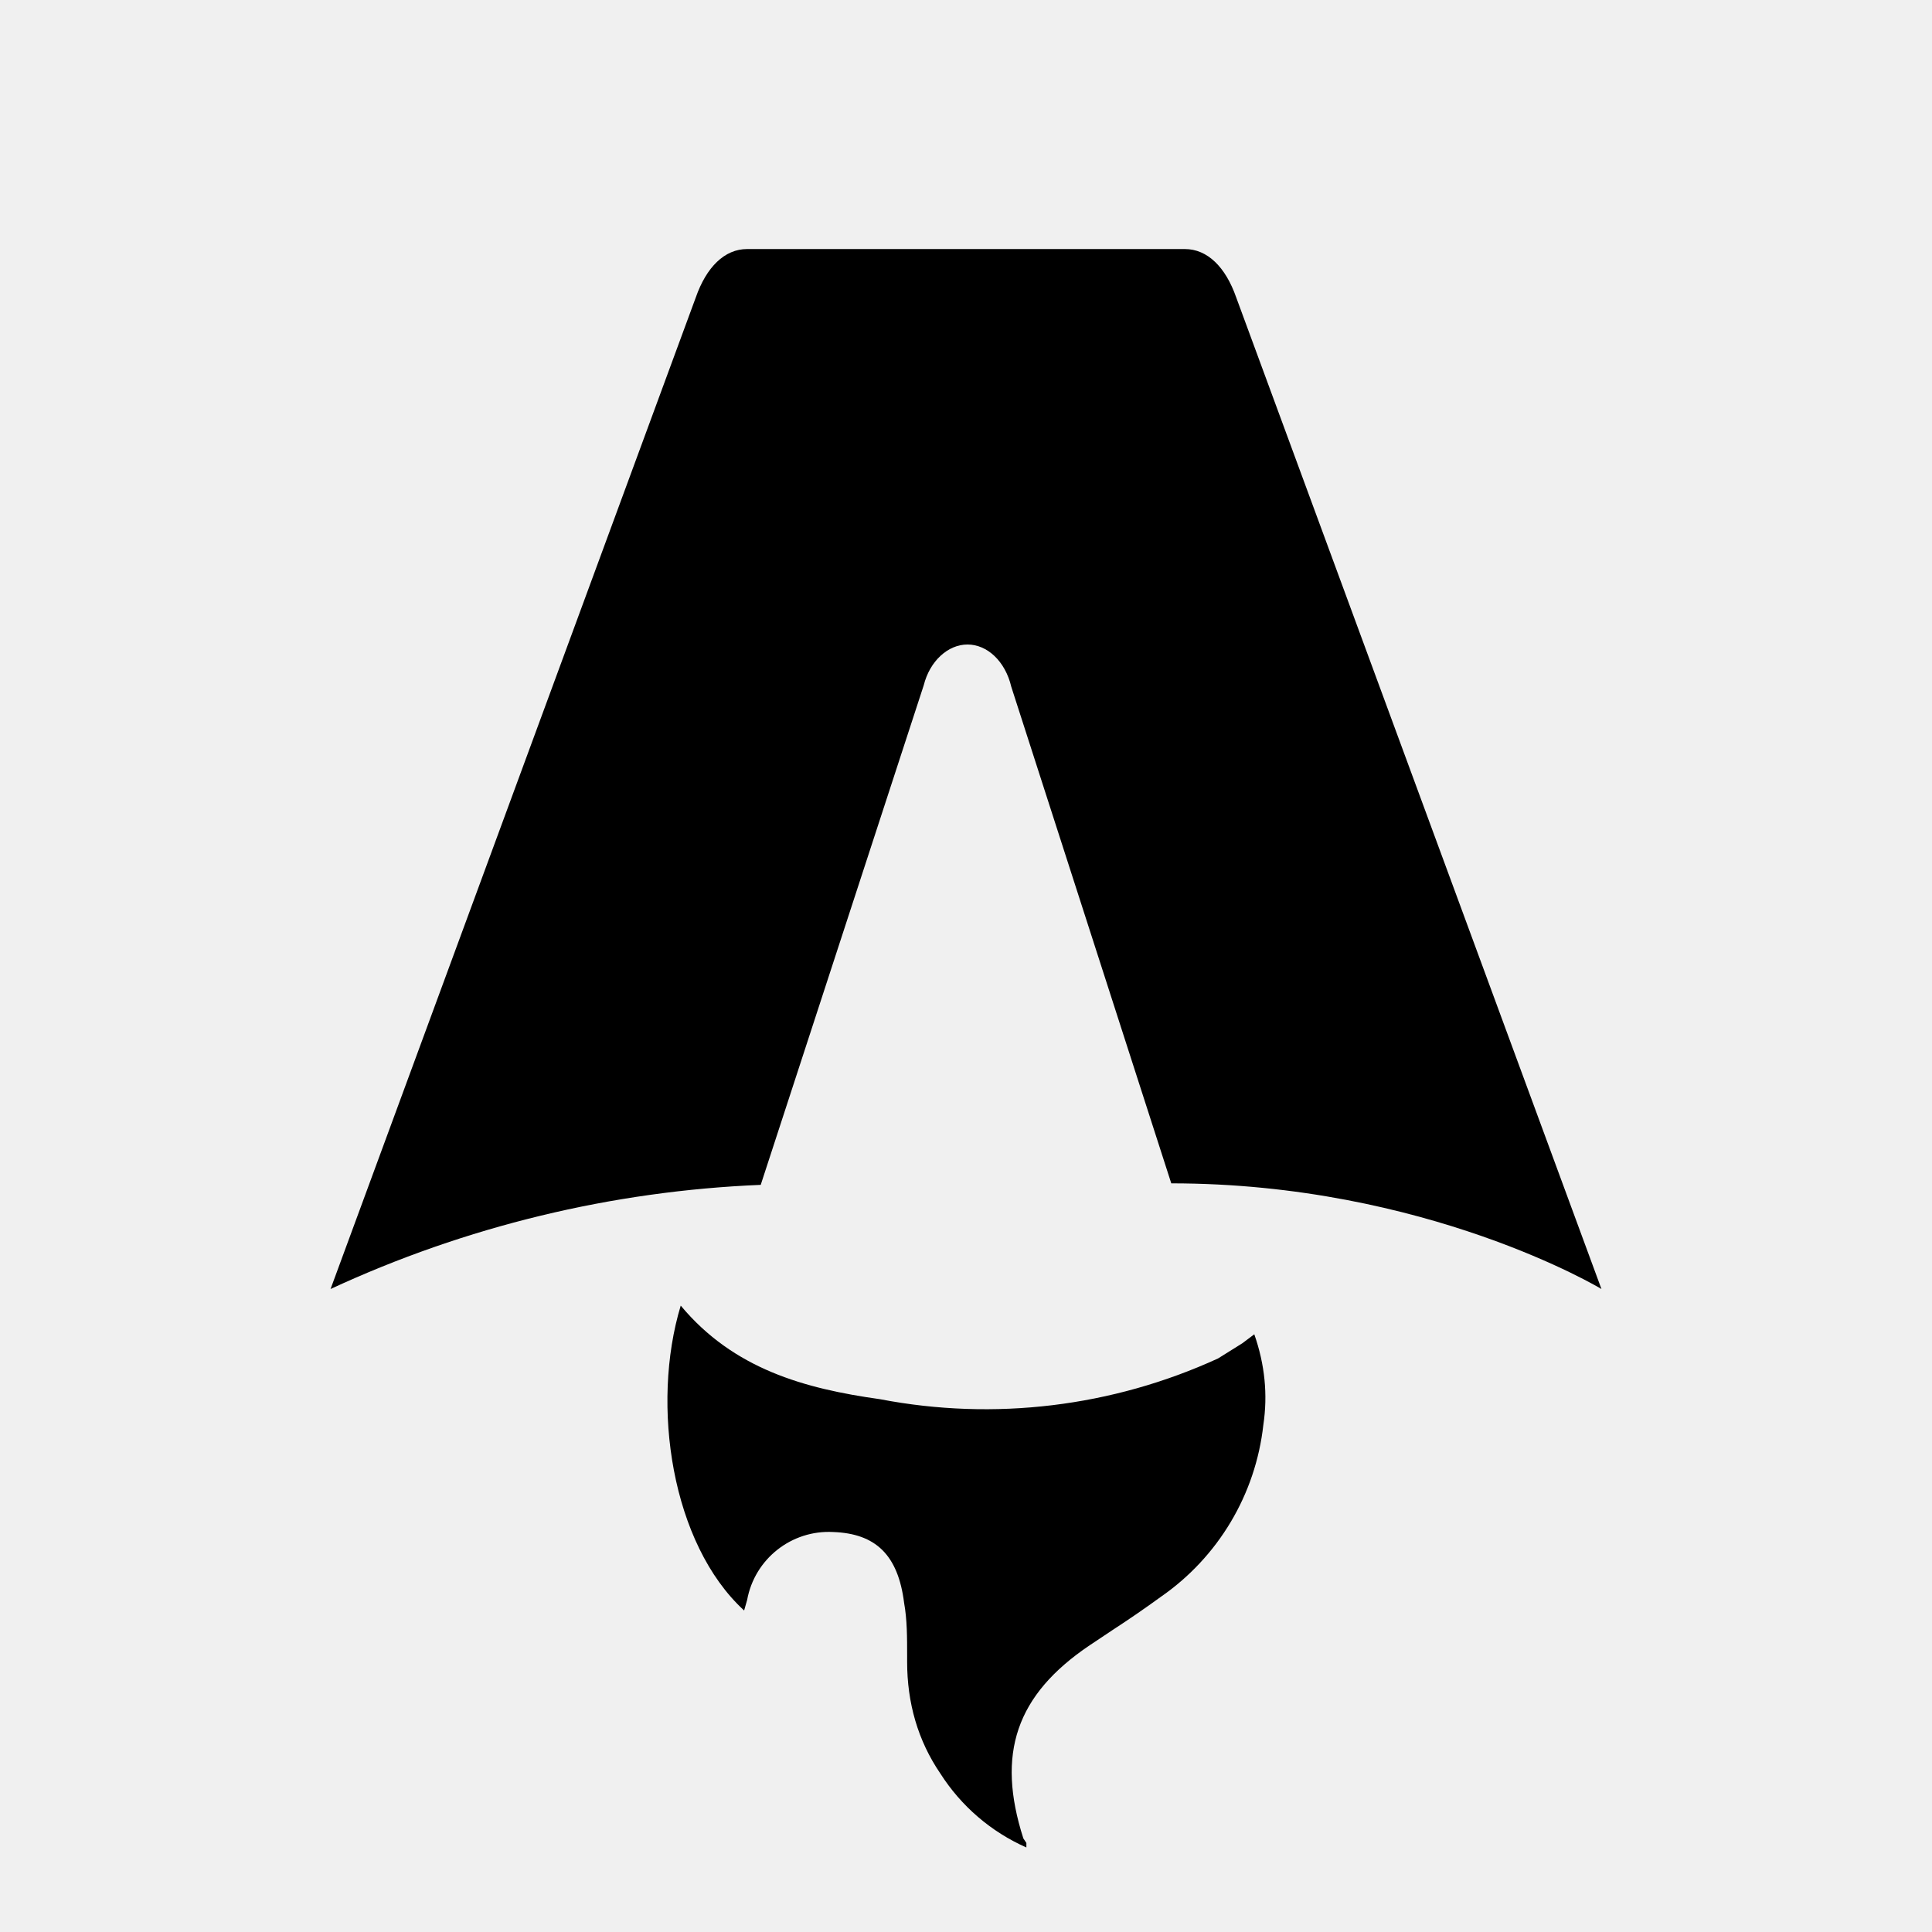
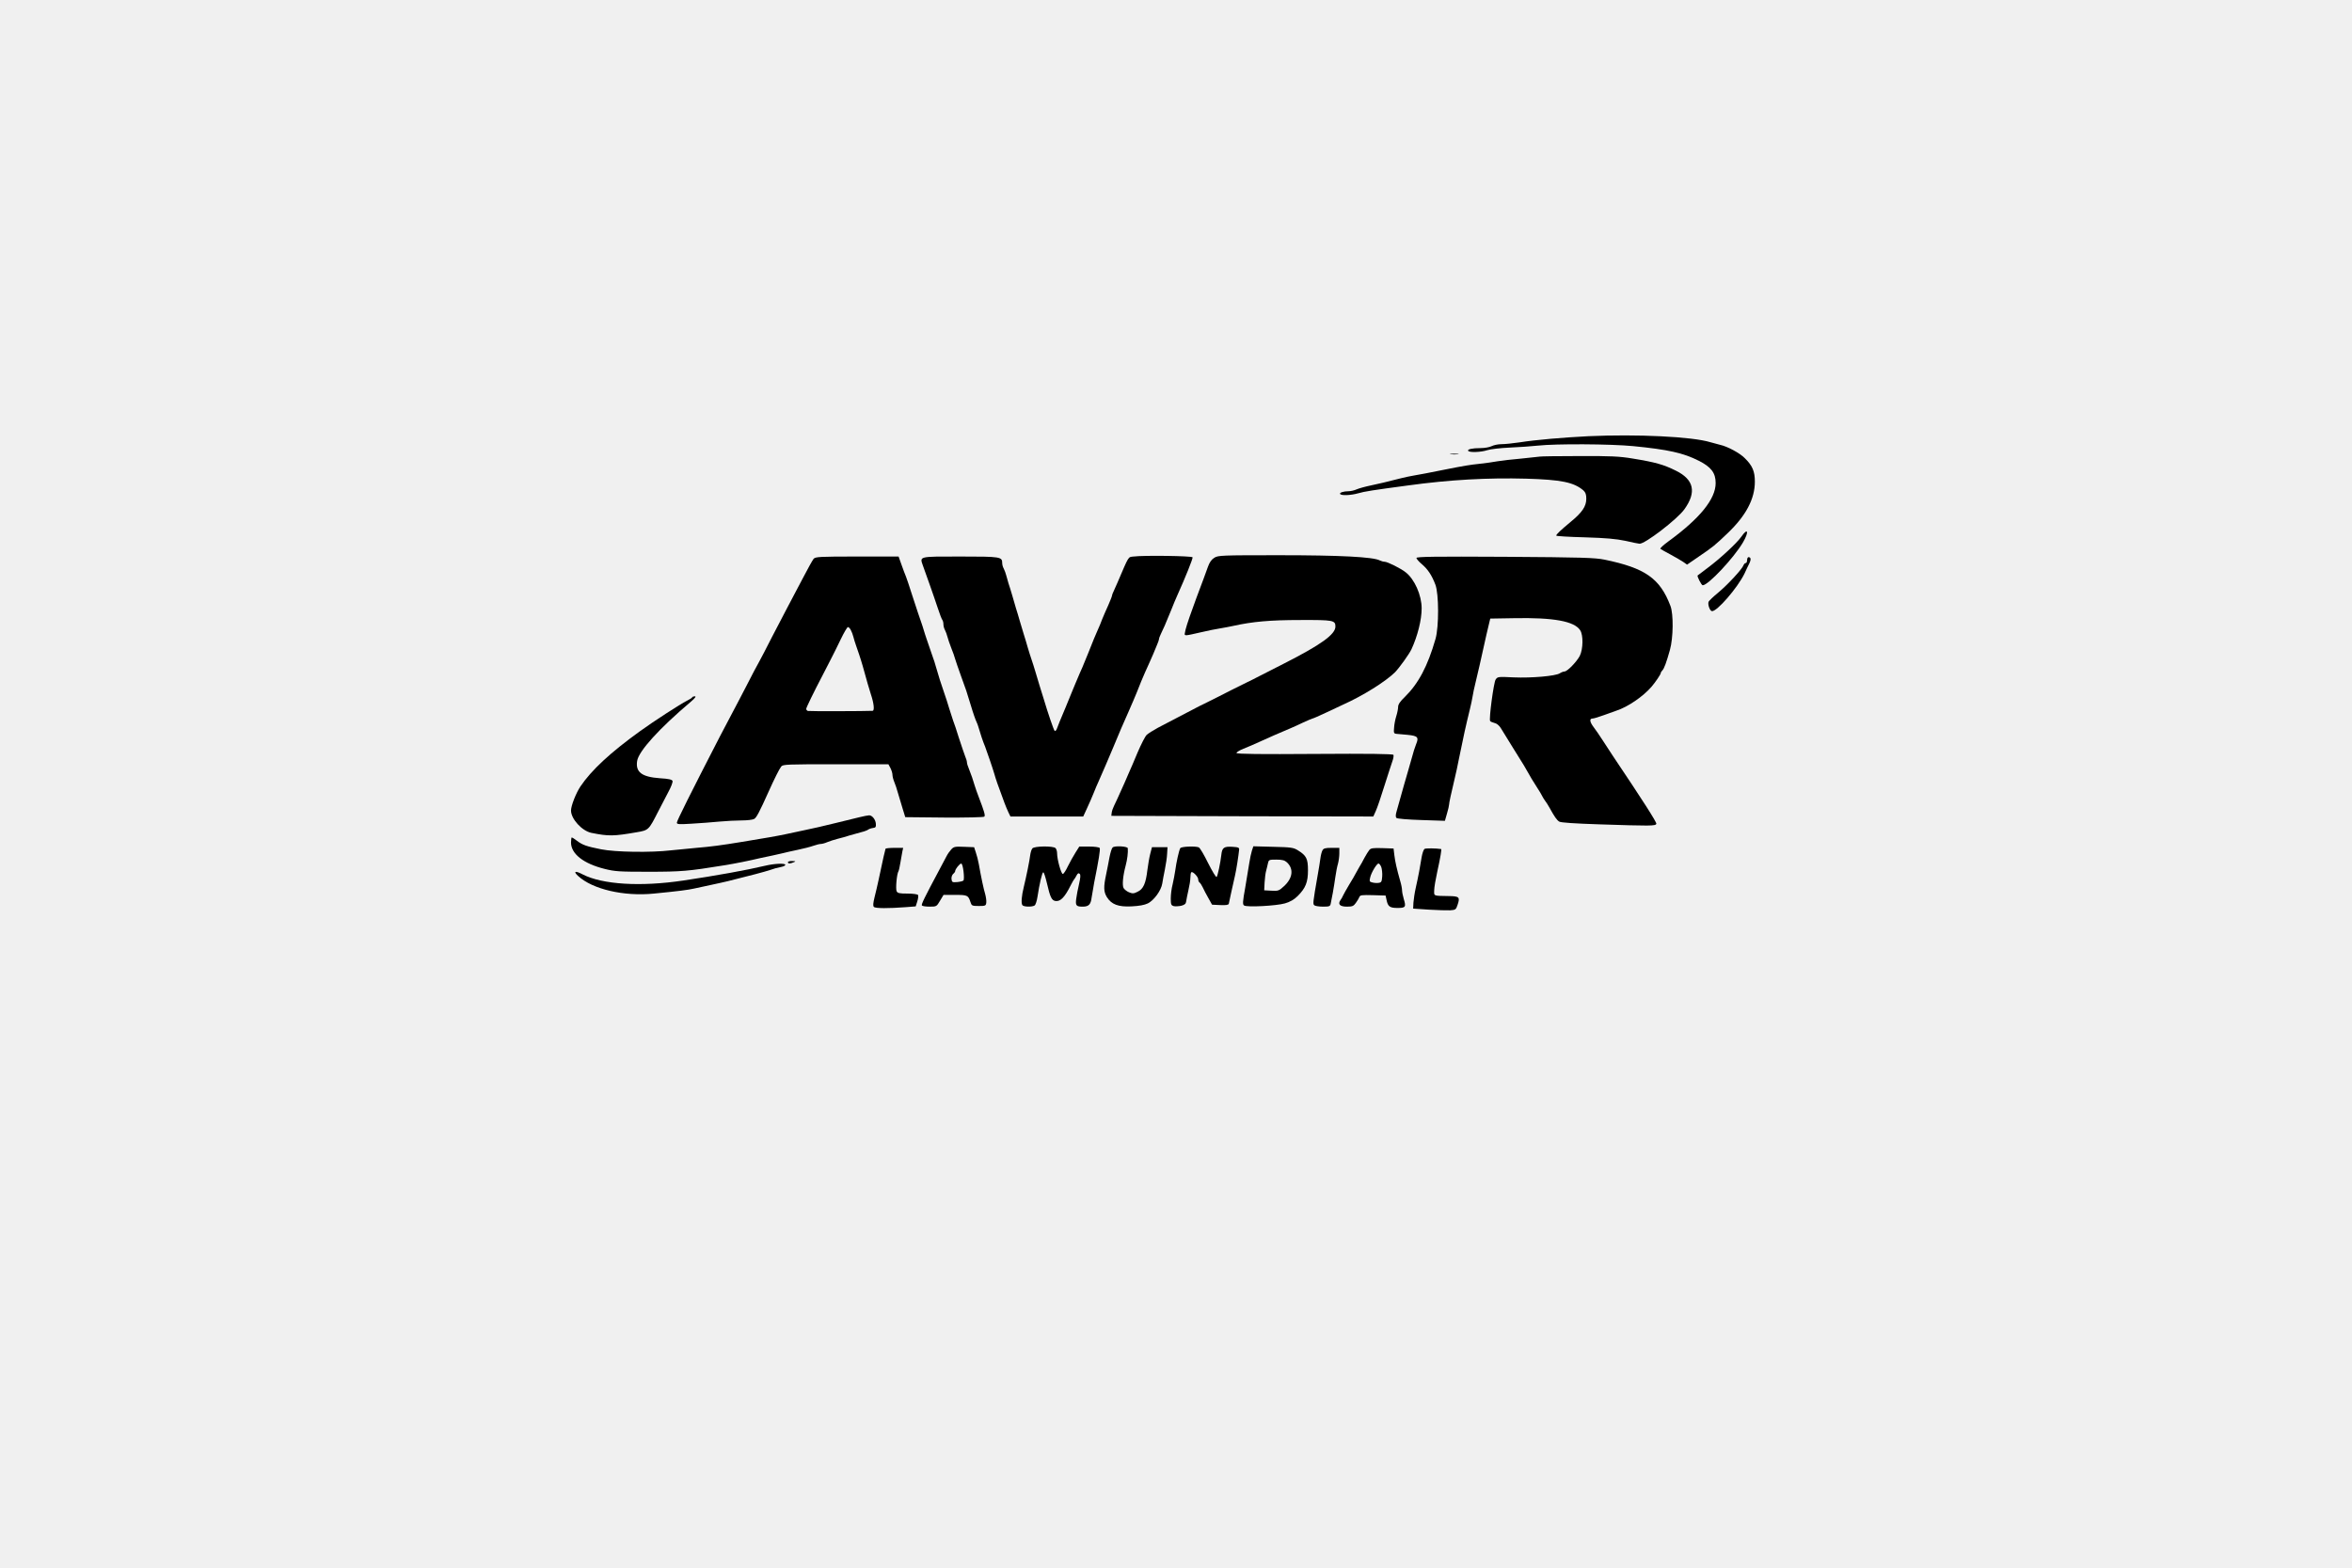
- <svg xmlns="http://www.w3.org/2000/svg" fill="none" viewBox="0 0 128 128">
-   <path d="M50.4 78.5a75.1 75.1 0 0 0-28.5 6.9l24.2-65.7c.7-2 1.9-3.2 3.4-3.2h29c1.5 0 2.7 1.2 3.4 3.2l24.2 65.7s-11.6-7-28.5-7L67 45.5c-.4-1.7-1.6-2.8-2.9-2.8-1.3 0-2.5 1.1-2.9 2.7L50.4 78.5Zm-1.1 28.2Zm-4.2-20.2c-2 6.6-.6 15.8 4.2 20.2a17.5 17.5 0 0 1 .2-.7 5.5 5.5 0 0 1 5.7-4.5c2.8.1 4.3 1.5 4.7 4.7.2 1.1.2 2.3.2 3.5v.4c0 2.7.7 5.2 2.2 7.4a13 13 0 0 0 5.7 4.9v-.3l-.2-.3c-1.8-5.6-.5-9.5 4.4-12.8l1.5-1a73 73 0 0 0 3.2-2.2 16 16 0 0 0 6.8-11.4c.3-2 .1-4-.6-6l-.8.6-1.6 1a37 37 0 0 1-22.4 2.7c-5-.7-9.7-2-13.2-6.2Z" />
-   <style>
-         path { fill: #000; }
-         @media (prefers-color-scheme: dark) {
-             path { fill: #FFF; }
-         }
-     </style>
+ <svg xmlns="http://www.w3.org/2000/svg" version="1.0" width="1800pt" height="1200pt" viewBox="0 0 1800 1200" preserveAspectRatio="xMidYMid meet">
+   <g transform="translate(0,1200) scale(0.1,-0.1)" fill="#000000" stroke="none">
+     <path d="M12155 8661 c-195 -10 -398 -27 -525 -47 -53 -8 -116 -14 -140 -14 -25 0 -58 -7 -74 -15 -15 -8 -54 -15 -85 -15 -65 0 -103 -9 -95 -21 8 -14 98 -11 146 5 24 8 102 17 173 20 72 3 168 10 215 15 135 15 556 13 730 -4 265 -26 383 -52 501 -112 95 -48 129 -93 129 -171 0 -122 -121 -271 -363 -447 -37 -27 -64 -52 -60 -56 5 -4 40 -24 78 -44 39 -21 83 -47 98 -57 l28 -20 89 61 c109 74 124 86 223 181 139 133 207 261 207 393 0 79 -18 122 -77 180 -38 39 -133 90 -189 102 -16 4 -49 13 -74 20 -141 43 -562 63 -935 46z" />
+     <path d="M11103 8523 c15 -2 39 -2 55 0 15 2 2 4 -28 4 -30 0 -43 -2 -27 -4z" />
+     <path d="M11785 8505 c-5 -1 -68 -8 -140 -15 -71 -6 -155 -16 -185 -21 -30 -6 -91 -14 -135 -19 -77 -8 -119 -15 -270 -45 -118 -24 -188 -37 -235 -45 -25 -4 -67 -13 -95 -20 -131 -33 -155 -39 -230 -55 -44 -9 -95 -23 -113 -31 -18 -8 -45 -14 -60 -14 -39 0 -73 -11 -66 -21 8 -14 81 -11 138 5 48 14 111 24 381 60 318 44 614 60 905 52 268 -8 364 -27 438 -90 16 -15 22 -30 22 -63 0 -59 -31 -105 -120 -178 -78 -65 -110 -95 -110 -105 0 -4 98 -10 218 -13 165 -5 240 -12 312 -27 52 -12 100 -22 107 -22 40 -4 290 188 344 264 94 131 73 227 -65 295 -94 47 -158 65 -331 93 -101 17 -167 20 -410 19 -159 0 -294 -2 -300 -4z" />
+     <path d="M13326 7891 c-34 -48 -157 -163 -256 -237 -41 -31 -76 -57 -78 -59 -6 -5 29 -75 39 -75 42 0 237 208 308 328 48 82 38 117 -13 43z" />
+     <path d="M8675 7740 c-43 -5 -33 10 -123 -200 -8 -19 -21 -48 -28 -63 -8 -16 -14 -32 -14 -37 0 -5 -13 -37 -28 -72 -16 -35 -37 -83 -47 -108 -9 -25 -24 -61 -33 -80 -21 -47 -35 -81 -72 -175 -18 -44 -39 -95 -46 -112 -14 -30 -22 -50 -58 -135 -7 -18 -18 -44 -24 -58 -6 -14 -27 -65 -47 -115 -21 -49 -41 -99 -46 -110 -5 -11 -13 -33 -19 -49 -6 -17 -14 -25 -19 -20 -8 9 -51 135 -85 249 -10 33 -24 78 -31 100 -7 22 -20 67 -30 100 -10 33 -23 76 -30 95 -7 19 -20 62 -30 95 -9 33 -23 78 -30 100 -6 22 -20 67 -30 100 -9 33 -23 78 -30 100 -6 22 -20 67 -29 100 -10 33 -22 74 -28 90 -5 17 -13 44 -17 60 -4 17 -13 40 -19 52 -7 12 -12 31 -12 42 0 49 -10 51 -321 51 -324 0 -311 3 -285 -72 8 -23 31 -88 51 -143 20 -55 47 -136 62 -180 14 -44 30 -84 34 -89 5 -6 9 -21 9 -34 0 -13 5 -33 12 -45 6 -12 15 -35 19 -52 4 -16 17 -55 29 -85 12 -30 26 -68 30 -85 5 -16 24 -73 43 -125 45 -123 40 -109 77 -230 17 -58 37 -114 43 -125 5 -11 14 -33 18 -50 8 -30 32 -103 48 -140 11 -28 61 -174 71 -210 11 -39 23 -75 77 -220 8 -22 22 -55 30 -72 l16 -33 278 0 279 0 29 63 c16 34 39 87 51 117 12 30 28 69 36 85 47 106 67 154 114 265 58 139 61 147 118 275 22 50 50 115 62 145 26 68 42 104 63 153 23 49 44 99 62 139 7 18 21 49 29 70 9 20 16 41 16 46 0 6 6 23 14 39 18 36 37 79 77 178 17 44 40 98 50 120 60 133 119 280 116 289 -4 11 -375 16 -452 6z" />
+     <path d="M9294 7731 c-22 -13 -37 -35 -49 -68 -9 -26 -24 -66 -32 -88 -26 -68 -45 -119 -58 -155 -7 -19 -19 -53 -27 -75 -37 -101 -57 -163 -61 -195 -2 -18 2 -18 123 10 52 12 119 26 148 30 29 5 74 13 100 19 148 33 285 45 513 45 253 1 269 -2 269 -50 0 -60 -110 -139 -393 -283 -106 -54 -201 -102 -212 -108 -11 -6 -42 -22 -70 -35 -27 -14 -84 -42 -125 -62 -41 -21 -82 -42 -90 -46 -9 -4 -49 -24 -90 -45 -41 -20 -82 -40 -90 -45 -13 -6 -98 -51 -289 -151 -35 -19 -73 -43 -85 -54 -12 -11 -43 -72 -70 -135 -26 -63 -54 -128 -62 -145 -7 -16 -25 -57 -39 -90 -47 -105 -67 -149 -80 -175 -7 -14 -15 -36 -17 -50 l-3 -25 1003 -3 1002 -2 19 42 c11 24 41 111 66 193 26 83 54 167 61 188 8 21 11 43 8 49 -5 7 -187 10 -602 7 -413 -3 -596 -1 -599 7 -2 5 23 21 54 33 32 13 87 36 123 53 83 38 141 63 233 102 17 7 62 27 99 45 37 17 70 31 73 31 4 0 50 20 103 45 53 25 113 53 132 62 150 67 324 176 396 247 33 34 108 138 126 176 47 102 78 225 78 313 0 101 -54 223 -122 276 -37 30 -140 81 -161 81 -10 0 -27 5 -37 10 -50 27 -306 40 -769 40 -441 0 -468 -1 -497 -19z" />
+     <path d="M6227 7723 c-8 -10 -47 -79 -85 -153 -39 -74 -91 -173 -116 -220 -25 -47 -79 -150 -120 -230 -40 -80 -84 -163 -96 -185 -13 -22 -58 -107 -100 -190 -43 -82 -88 -170 -101 -193 -13 -24 -58 -110 -100 -190 -224 -435 -329 -645 -329 -659 0 -13 16 -14 113 -8 61 3 156 11 211 16 54 5 132 9 173 9 41 0 83 5 94 11 18 9 41 53 111 209 43 96 83 176 97 193 13 16 45 17 417 17 l403 0 16 -30 c8 -16 15 -39 15 -50 0 -12 6 -36 13 -53 8 -18 21 -57 29 -87 9 -30 25 -84 36 -120 l20 -65 298 -3 c166 -1 302 2 307 7 9 9 -1 41 -43 151 -12 30 -25 69 -30 85 -11 39 -29 91 -46 133 -8 18 -14 39 -14 47 0 8 -6 29 -14 47 -7 18 -28 80 -47 138 -18 58 -38 119 -45 135 -6 17 -19 57 -29 90 -10 33 -28 92 -42 130 -22 63 -36 107 -63 200 -4 17 -14 46 -21 65 -6 19 -17 51 -24 70 -7 19 -18 51 -24 70 -7 19 -16 49 -21 65 -5 17 -14 46 -21 65 -6 19 -17 51 -24 70 -7 19 -27 82 -46 140 -18 58 -39 119 -45 135 -7 17 -23 58 -35 93 l-22 62 -317 0 c-289 0 -318 -2 -333 -17z m284 -545 c7 -13 16 -36 20 -53 4 -16 13 -46 20 -65 6 -19 17 -51 24 -70 7 -19 19 -60 28 -90 29 -106 49 -175 62 -215 23 -68 29 -125 13 -126 -49 -3 -485 -4 -495 -1 -7 2 -13 9 -13 16 0 9 56 125 129 264 10 20 35 69 55 107 20 39 57 112 81 163 24 50 49 92 54 92 6 0 16 -10 22 -22z" />
+     <path d="M10840 7729 c0 -6 18 -28 41 -47 47 -40 77 -86 104 -157 27 -70 28 -322 1 -416 -60 -209 -131 -342 -235 -444 -35 -33 -51 -57 -51 -75 0 -14 -6 -46 -14 -71 -8 -25 -16 -65 -17 -90 -4 -38 -1 -44 16 -46 11 -1 51 -5 88 -8 78 -8 87 -18 64 -73 -8 -20 -23 -66 -32 -102 -10 -36 -23 -83 -30 -105 -7 -22 -20 -67 -29 -100 -18 -64 -37 -132 -57 -203 -9 -29 -9 -46 -2 -53 6 -6 89 -13 190 -16 l181 -6 16 56 c9 30 16 61 16 69 0 12 14 78 45 208 7 30 21 91 29 135 36 178 53 255 86 390 7 28 16 70 20 95 4 25 13 68 20 95 25 104 37 156 86 378 9 39 19 83 23 97 l6 25 180 3 c305 6 463 -23 508 -92 25 -37 23 -145 -3 -197 -24 -45 -95 -119 -117 -119 -7 0 -24 -6 -36 -14 -33 -21 -215 -37 -354 -31 -119 6 -122 5 -137 -17 -15 -24 -52 -301 -42 -317 3 -5 18 -11 33 -15 17 -3 36 -19 48 -38 11 -18 52 -84 90 -146 39 -62 78 -125 87 -140 9 -15 26 -44 37 -64 11 -21 33 -57 48 -80 39 -61 51 -81 59 -98 4 -8 13 -22 19 -30 7 -8 21 -31 32 -50 40 -73 58 -98 76 -109 11 -8 121 -15 305 -21 396 -13 432 -13 438 4 4 11 -107 184 -332 519 -21 32 -57 87 -79 121 -22 35 -53 79 -68 99 -31 41 -35 67 -9 67 9 0 49 12 87 26 39 14 81 29 95 34 89 29 205 109 269 183 31 36 71 96 71 105 0 5 5 13 12 20 14 14 32 64 58 157 26 92 28 275 4 337 -80 211 -194 290 -504 354 -75 15 -168 18 -762 22 -536 3 -678 1 -678 -9z" />
+     <path d="M13377 7733 c-4 -3 -7 -15 -7 -25 0 -10 -5 -18 -10 -18 -6 0 -14 -8 -17 -17 -11 -30 -119 -147 -192 -208 -39 -32 -72 -64 -75 -71 -8 -20 9 -69 25 -72 37 -6 196 177 250 288 11 25 28 60 37 78 10 21 12 36 6 42 -6 6 -13 7 -17 3z" />
+     <path d="M5298 6663 c-1 -5 -21 -17 -43 -28 -45 -22 -255 -158 -357 -232 -226 -163 -371 -297 -456 -423 -34 -51 -72 -148 -72 -184 0 -65 84 -156 155 -171 133 -27 172 -26 345 4 94 16 94 16 166 157 23 45 58 113 79 152 21 38 35 76 32 84 -4 11 -30 17 -98 21 -138 10 -186 47 -173 132 12 76 169 249 415 457 28 24 38 38 27 38 -9 0 -18 -3 -20 -7z" />
+     <path d="M6575 5744 c-59 -14 -83 -20 -180 -44 -110 -27 -163 -39 -240 -55 -44 -9 -109 -23 -145 -31 -66 -14 -159 -30 -330 -58 -164 -27 -242 -37 -350 -46 -58 -5 -145 -14 -195 -19 -152 -18 -426 -14 -535 8 -111 22 -143 33 -187 67 -17 13 -34 24 -37 24 -3 0 -6 -18 -6 -39 0 -87 96 -162 257 -202 79 -20 113 -22 338 -22 249 0 304 5 575 49 93 15 191 35 280 56 25 6 65 14 90 19 25 5 61 13 80 18 19 5 71 17 115 26 44 9 98 23 120 31 23 8 48 14 57 14 10 0 32 6 50 14 18 7 53 19 78 25 25 6 68 18 95 27 28 8 68 19 90 25 21 5 44 14 50 19 5 4 21 10 35 12 21 2 25 8 23 32 -2 33 -29 66 -52 65 -9 0 -43 -7 -76 -15z" />
+     <path d="M8515 5513 c-7 -6 -17 -40 -24 -75 -6 -35 -18 -94 -26 -133 -20 -94 -19 -131 6 -172 35 -56 87 -76 188 -71 59 3 99 10 126 23 47 24 102 99 110 153 3 20 12 69 20 107 8 39 16 93 17 120 l3 50 -59 0 -60 0 -13 -50 c-7 -27 -17 -84 -22 -125 -12 -102 -31 -146 -75 -166 -29 -15 -39 -15 -66 -4 -17 7 -35 22 -41 32 -12 22 -5 95 16 173 12 45 19 99 16 132 -1 15 -101 21 -116 6z" />
+     <path d="M7280 5498 c-11 -12 -27 -34 -34 -48 -7 -14 -34 -65 -61 -115 -109 -204 -135 -257 -130 -266 4 -5 30 -9 60 -9 52 0 53 1 79 45 l27 45 88 0 c95 0 101 -3 118 -55 9 -28 12 -30 64 -30 50 0 54 2 57 25 2 13 -2 42 -8 65 -12 39 -31 128 -49 230 -5 28 -15 68 -23 90 l-13 40 -77 3 c-69 3 -79 1 -98 -20z m94 -169 c4 -34 4 -65 -1 -69 -4 -5 -26 -10 -48 -12 -37 -3 -40 -1 -43 23 -2 14 4 31 12 39 9 7 16 17 16 22 0 15 34 57 46 58 7 0 14 -27 18 -61z" />
+     <path d="M7901 5506 c-7 -8 -14 -31 -17 -53 -5 -43 -29 -160 -49 -243 -17 -69 -21 -122 -11 -138 8 -14 74 -16 94 -3 7 4 17 34 22 67 15 98 35 185 44 187 5 1 17 -36 28 -83 25 -109 37 -134 68 -137 37 -4 70 31 115 122 11 22 23 42 26 45 3 3 12 16 18 29 9 17 16 20 24 12 8 -8 6 -29 -5 -78 -9 -38 -19 -89 -22 -115 -6 -50 1 -58 50 -58 46 0 62 17 68 68 4 26 13 79 20 117 34 168 48 254 42 264 -4 6 -39 11 -82 11 l-74 0 -29 -46 c-16 -25 -42 -72 -58 -104 -15 -33 -33 -59 -39 -60 -13 0 -44 112 -44 158 0 15 -5 33 -12 40 -18 18 -162 16 -177 -2z" />
+     <path d="M9033 5508 c-10 -16 -30 -106 -39 -173 -4 -27 -13 -75 -20 -105 -8 -30 -14 -78 -14 -107 0 -47 3 -53 23 -59 13 -3 39 -1 58 3 26 7 35 15 37 34 2 13 9 51 17 85 8 33 15 76 15 95 0 20 3 39 7 42 10 10 53 -34 53 -54 0 -10 5 -21 10 -24 6 -4 17 -21 25 -38 8 -18 27 -54 43 -82 l28 -50 62 -3 c45 -2 63 1 66 10 2 7 11 49 20 93 10 44 22 100 28 125 10 43 27 153 31 195 2 17 -5 20 -51 23 -65 4 -79 -6 -85 -61 -7 -63 -28 -161 -36 -170 -5 -4 -33 43 -65 106 -31 63 -63 118 -72 121 -29 11 -133 6 -141 -6z" />
+     <path d="M9581 5489 c-6 -19 -15 -61 -20 -94 -5 -33 -19 -118 -31 -188 -20 -110 -21 -130 -9 -138 21 -15 247 -3 313 16 40 12 70 29 97 56 61 61 79 106 79 197 0 89 -12 113 -77 153 -33 21 -52 24 -189 27 l-152 4 -11 -33z m268 -90 c53 -50 45 -120 -22 -182 -39 -36 -45 -38 -97 -35 l-55 3 3 60 c2 33 7 74 12 90 4 17 11 42 14 58 6 26 9 27 64 27 45 0 63 -5 81 -21z" />
+     <path d="M6777 5503 c-3 -8 -20 -80 -53 -238 -8 -38 -22 -98 -31 -133 -11 -46 -13 -66 -5 -74 12 -12 111 -12 243 -2 l77 6 12 38 c7 21 9 43 6 49 -4 6 -38 11 -81 11 -61 0 -76 3 -83 18 -9 17 1 133 14 153 3 5 10 35 15 67 5 31 12 69 15 85 l6 27 -65 0 c-36 0 -68 -3 -70 -7z" />
+     <path d="M10121 5491 c-6 -10 -13 -38 -16 -62 -3 -24 -12 -80 -20 -124 -39 -224 -39 -226 -24 -236 8 -5 38 -9 66 -9 47 0 53 3 57 23 2 12 9 49 16 82 6 33 15 89 20 125 5 36 14 81 20 100 5 19 10 54 10 77 l0 43 -60 0 c-48 0 -61 -4 -69 -19z" />
+     <path d="M10479 5493 c-8 -10 -24 -36 -36 -58 -11 -22 -30 -56 -42 -75 -11 -19 -24 -42 -28 -50 -4 -8 -24 -44 -46 -79 -21 -35 -43 -74 -48 -85 -5 -12 -14 -28 -21 -37 -21 -31 -3 -49 50 -49 41 0 51 4 68 28 11 15 23 35 27 45 6 16 18 17 104 15 l97 -3 7 -32 c10 -52 25 -63 84 -63 62 0 67 7 48 69 -7 24 -13 54 -13 66 0 13 -6 45 -14 71 -26 91 -39 149 -45 199 l-6 50 -86 3 c-72 2 -88 0 -100 -15z m92 -130 c5 -15 9 -47 7 -72 -3 -40 -6 -46 -27 -49 -12 -2 -34 -1 -48 3 -22 5 -24 9 -17 38 8 37 50 107 64 107 6 0 15 -12 21 -27z" />
+     <path d="M10902 5502 c-7 -5 -17 -33 -22 -63 -10 -65 -26 -151 -46 -239 -8 -36 -15 -85 -17 -110 l-2 -45 120 -8 c66 -4 140 -6 163 -5 41 3 45 5 57 42 20 59 13 66 -69 67 -118 2 -111 -1 -110 44 0 22 11 85 23 140 25 113 35 175 30 176 -40 6 -117 7 -127 1z" />
+     <path d="M6030 5400 c0 -12 17 -12 45 0 17 7 15 9 -12 9 -18 1 -33 -3 -33 -9z" />
+     <path d="M5855 5373 c-138 -33 -376 -76 -625 -113 -327 -49 -620 -31 -771 47 -57 30 -74 24 -35 -12 110 -102 350 -158 580 -135 194 19 261 28 306 38 25 5 81 17 125 27 44 9 105 23 135 30 173 43 276 70 325 86 31 11 42 14 88 24 15 3 27 10 27 15 0 14 -84 10 -155 -7z" />
+   </g>
</svg>
